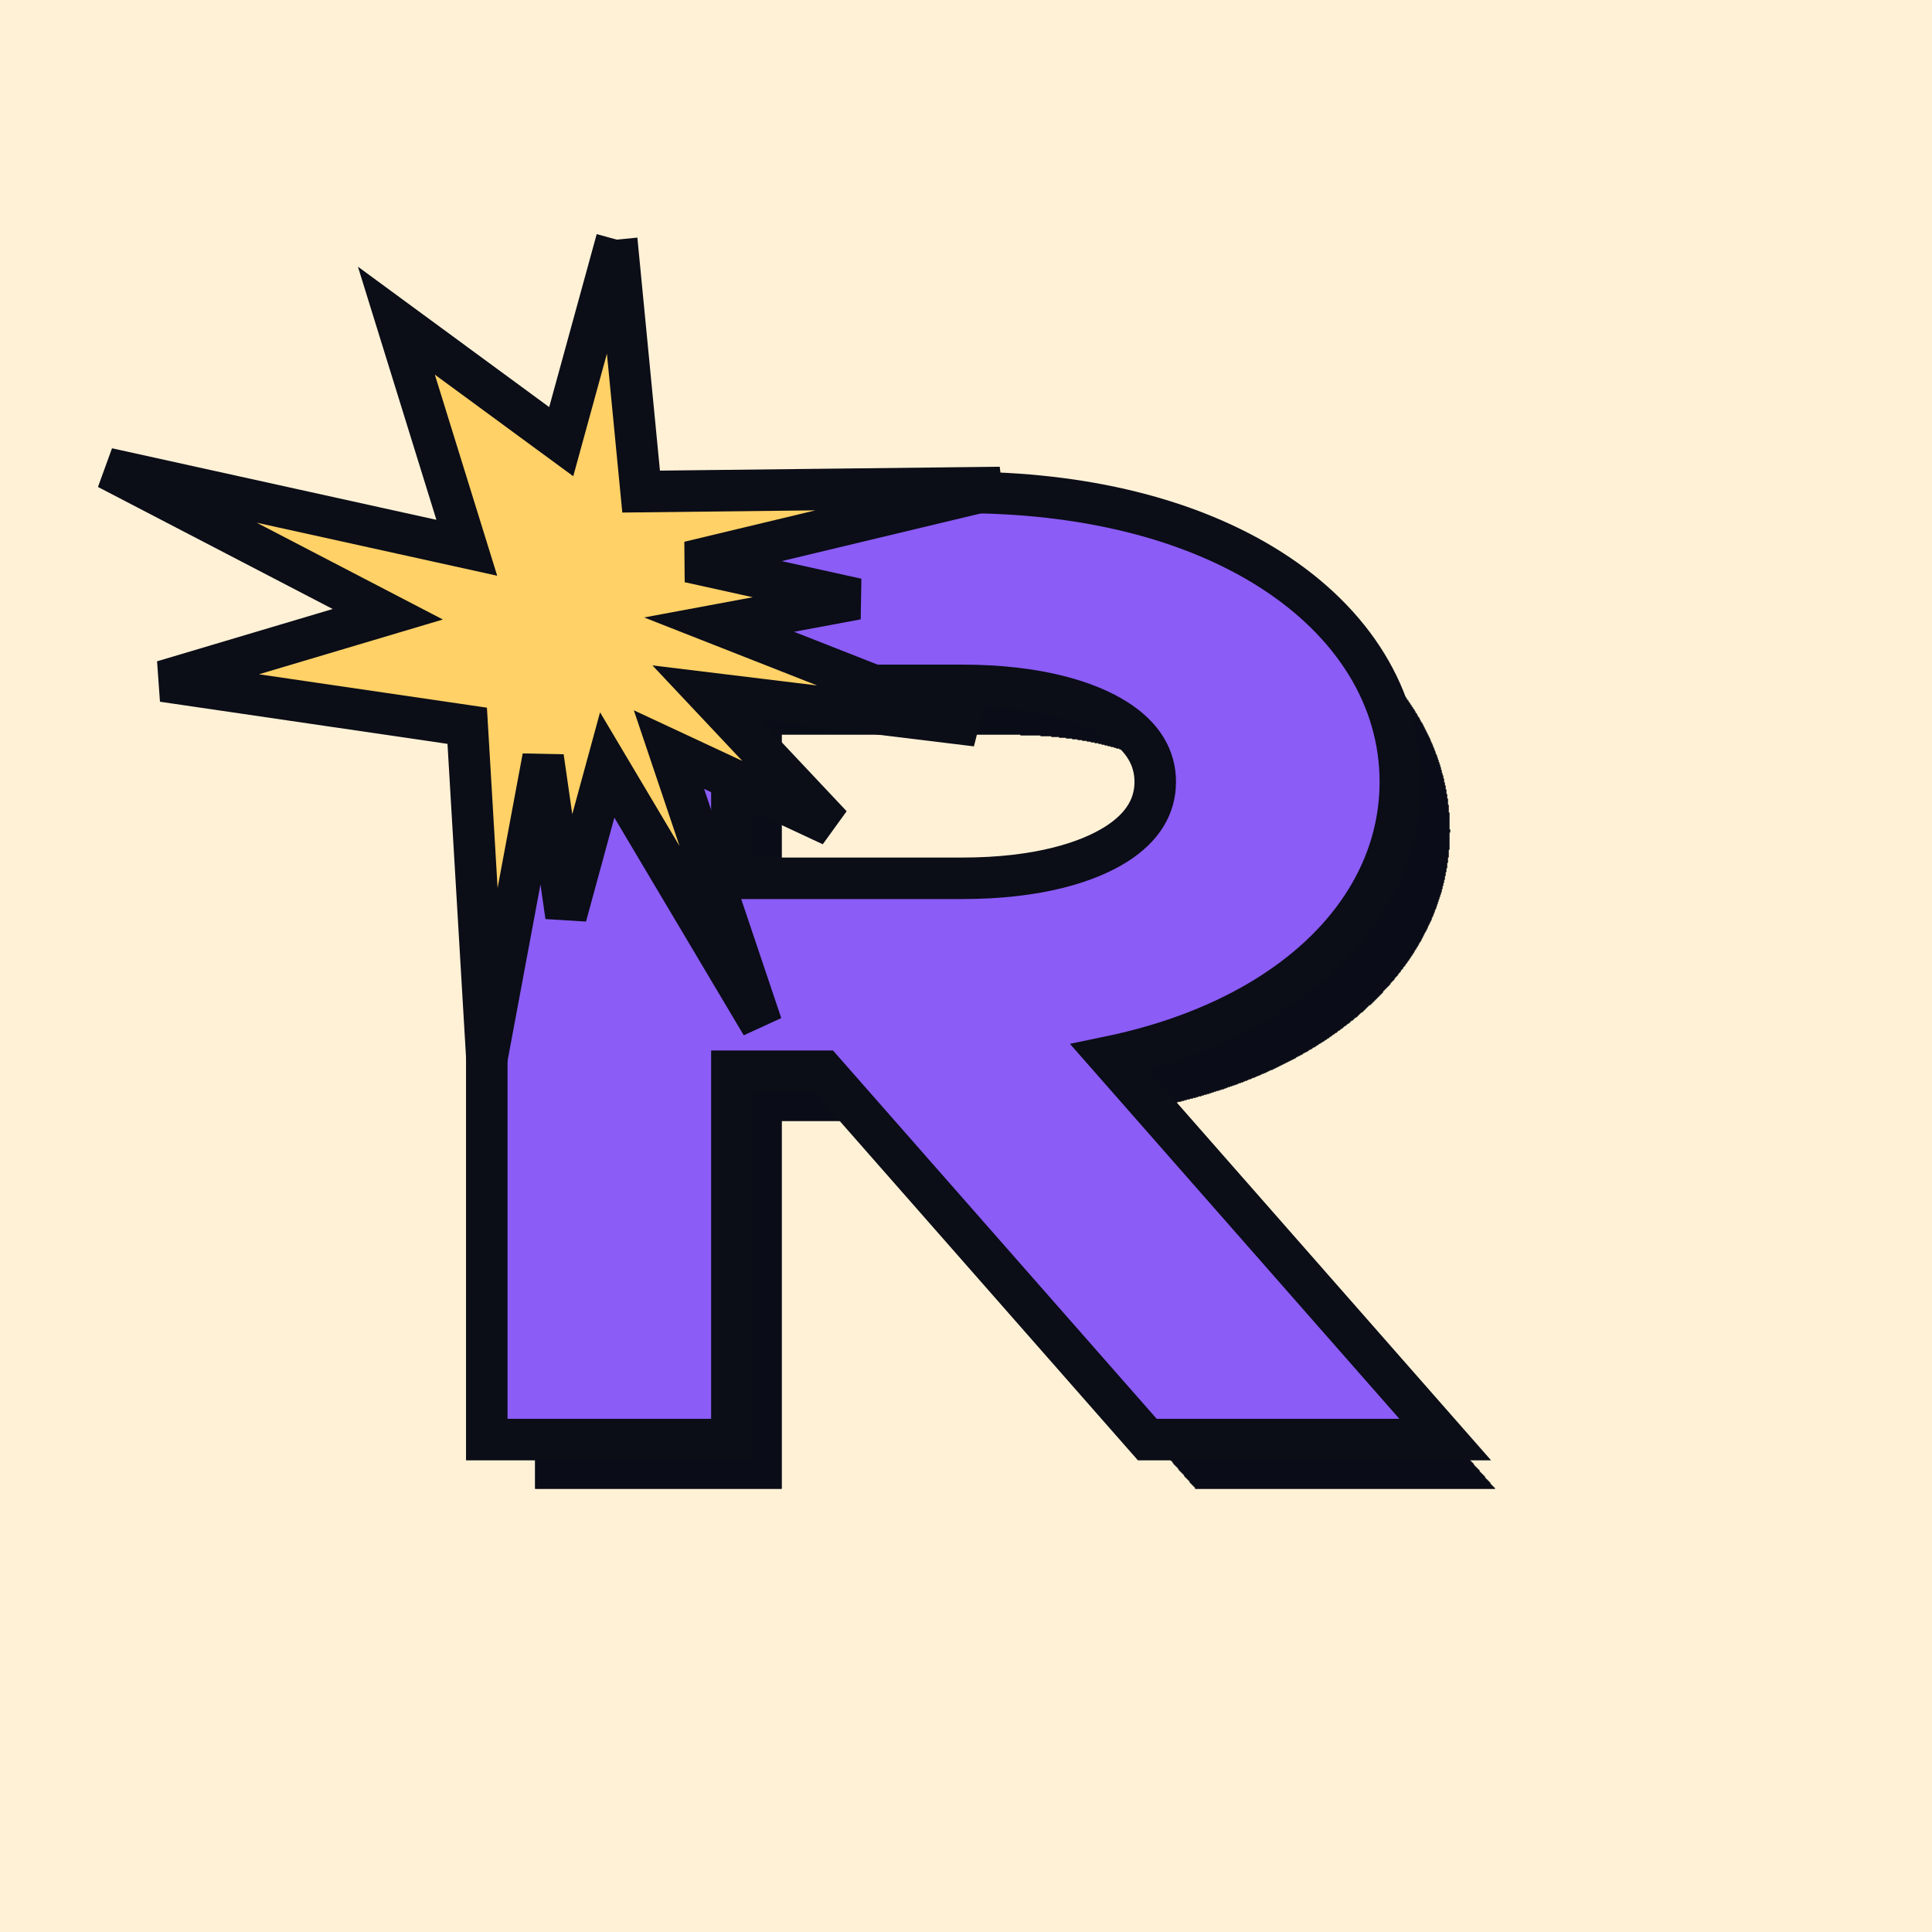
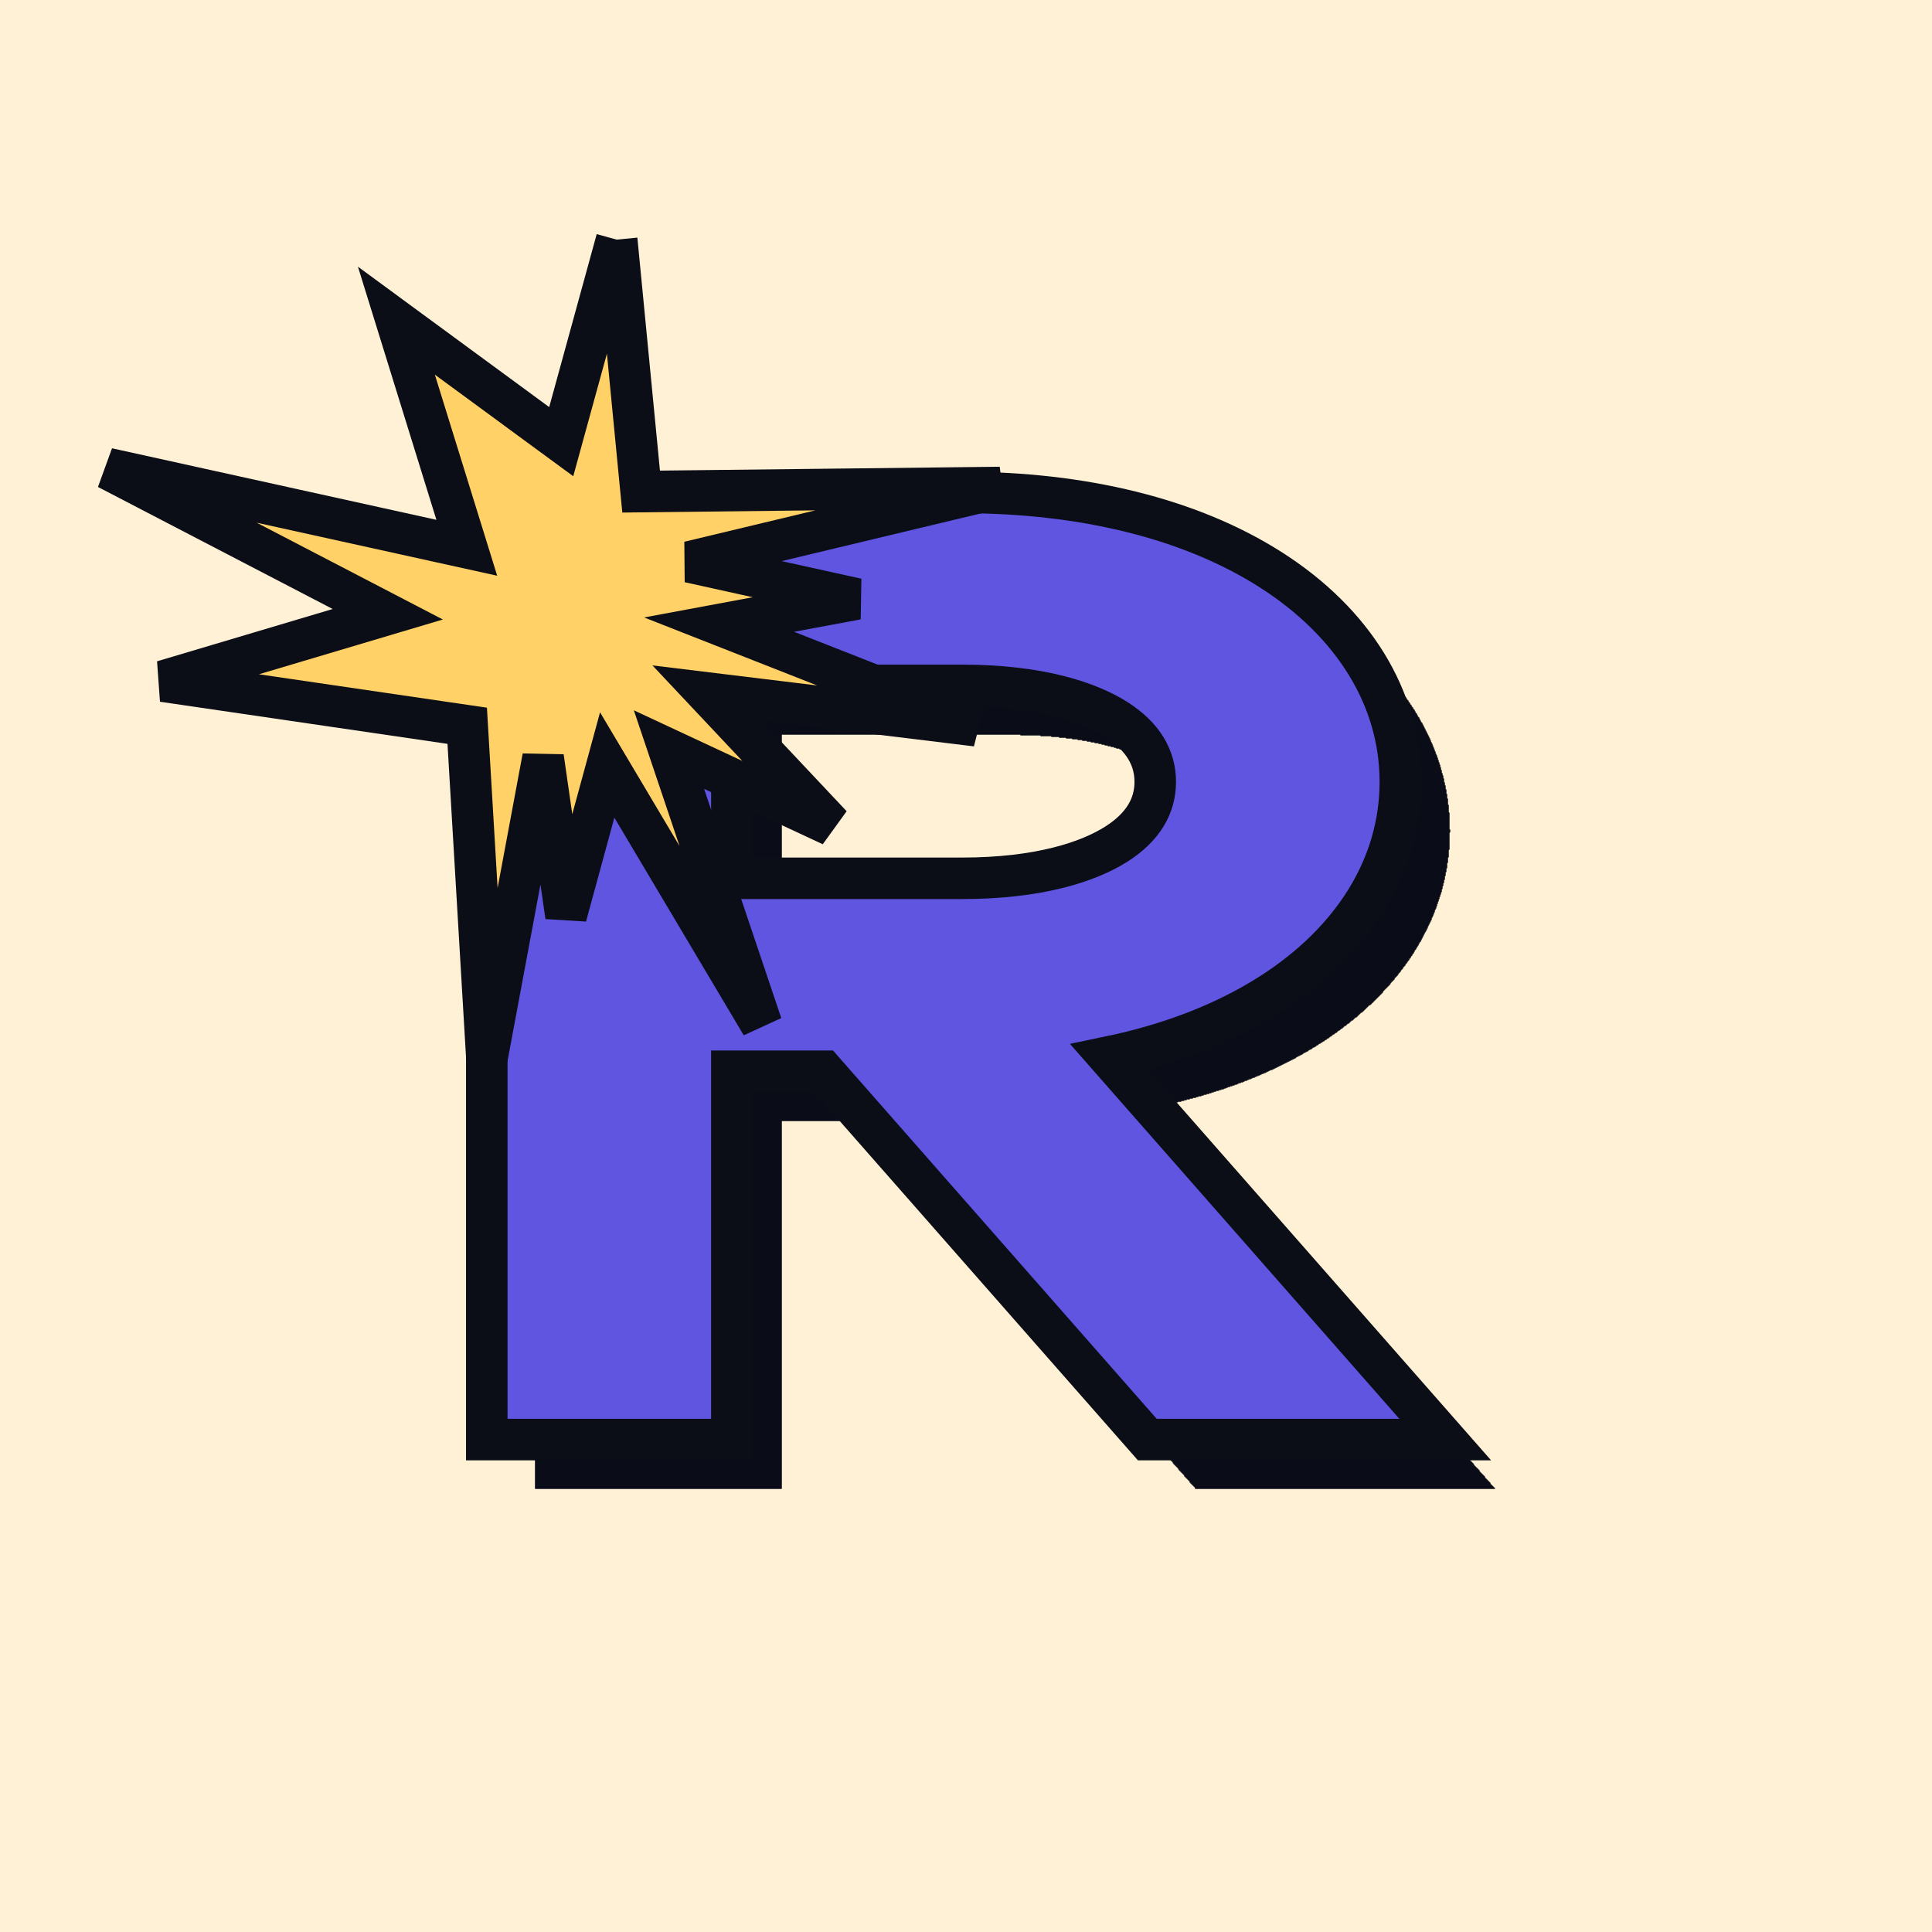
<svg xmlns="http://www.w3.org/2000/svg" width="1024" height="1024" viewBox="5032 1994 1024 1024" fill="none">
  <defs>
    <clipPath id="i0">
      <rect x="5032" y="1994" width="1024" height="1024" />
    </clipPath>
    <filter id="i1" x="-0.12" y="-0.13" width="1.32" height="1.32" filterUnits="objectBoundingBox" color-interpolation-filters="sRGB">
      <feFlood flood-opacity="0" />
      <feColorMatrix in="SourceAlpha" type="matrix" values="0 0 0 0 0 0 0 0 0 0 0 0 0 0 0 0 0 0 127 0" />
      <feOffset dx="26" dy="26" />
      <feGaussianBlur stdDeviation="0" />
      <feColorMatrix type="matrix" values="0 0 0 0 0.04 0 0 0 0 0.05 0 0 0 0 0.09 0 0 0 1 0" />
      <feBlend mode="normal" />
      <feBlend mode="normal" in="SourceGraphic" />
    </filter>
    <path id="i2" d="M5644.3,2408.4C5644.3,2395.57,5637.81,2384.43,5623.78,2375.46C5608.97,2366,5582.62,2357.27,5541.95,2357.26L5419.92,2357.26L5419.91,2459.52L5541.95,2459.52C5582.62,2459.52,5608.97,2450.79,5623.78,2441.33C5637.81,2432.37,5644.3,2421.23,5644.3,2408.4L5644.3,2408.4M5774.21,2408.4C5774.21,2452.9,5749.21,2492.89,5705.66,2520.72C5681.27,2536.31,5652.15,2547.47,5619.82,2554.19L5798,2757L5640.09,2757L5468.53,2561.78L5419.91,2561.78L5419.91,2757L5290,2757L5290.01,2255L5541.95,2255.01C5605.6,2255.01,5662.9,2268.74,5705.67,2296.08C5749.21,2323.91,5774.21,2363.9,5774.21,2408.4L5774.21,2408.4" fill-rule="nonzero" />
    <path id="i3" d="M5358.87,2121L5371.81,2254.55L5562,2252.38L5397.27,2291.84L5486.18,2311.47L5413.13,2325.06L5549.53,2378.67L5406.64,2361.27L5472.73,2431.51L5386.57,2391.3L5435.66,2537.11L5353.83,2399.45L5331.99,2479.56L5319.86,2395.35L5290.06,2555L5279.63,2378.67L5199,2366.86L5118.38,2355.05L5237.53,2319.57L5089,2242.34L5279.41,2284.33L5242.09,2163.95L5329.46,2228.09L5358.87,2121L5358.87,2121" fill-rule="nonzero" />
  </defs>
  <g clip-path="url(#i0)" fill="none">
    <g id="bg">
      <rect x="5032" y="1994" width="1024" height="1024" style="fill:#fff1d6" />
    </g>
    <g id="glyph">
-       <use href="#i2" filter="url(#i1)" style="fill:#8b5cf6" />
+       <use href="#i2" filter="url(#i1)" style="fill:#5F55E0" />
      <use href="#i2" style="fill:none;stroke-width:22;stroke:#0b0d17" />
      <use href="#i3" style="fill:#ffd166" />
      <use href="#i3" style="fill:none;stroke-width:22;stroke:#0b0d17" />
    </g>
  </g>
</svg>
